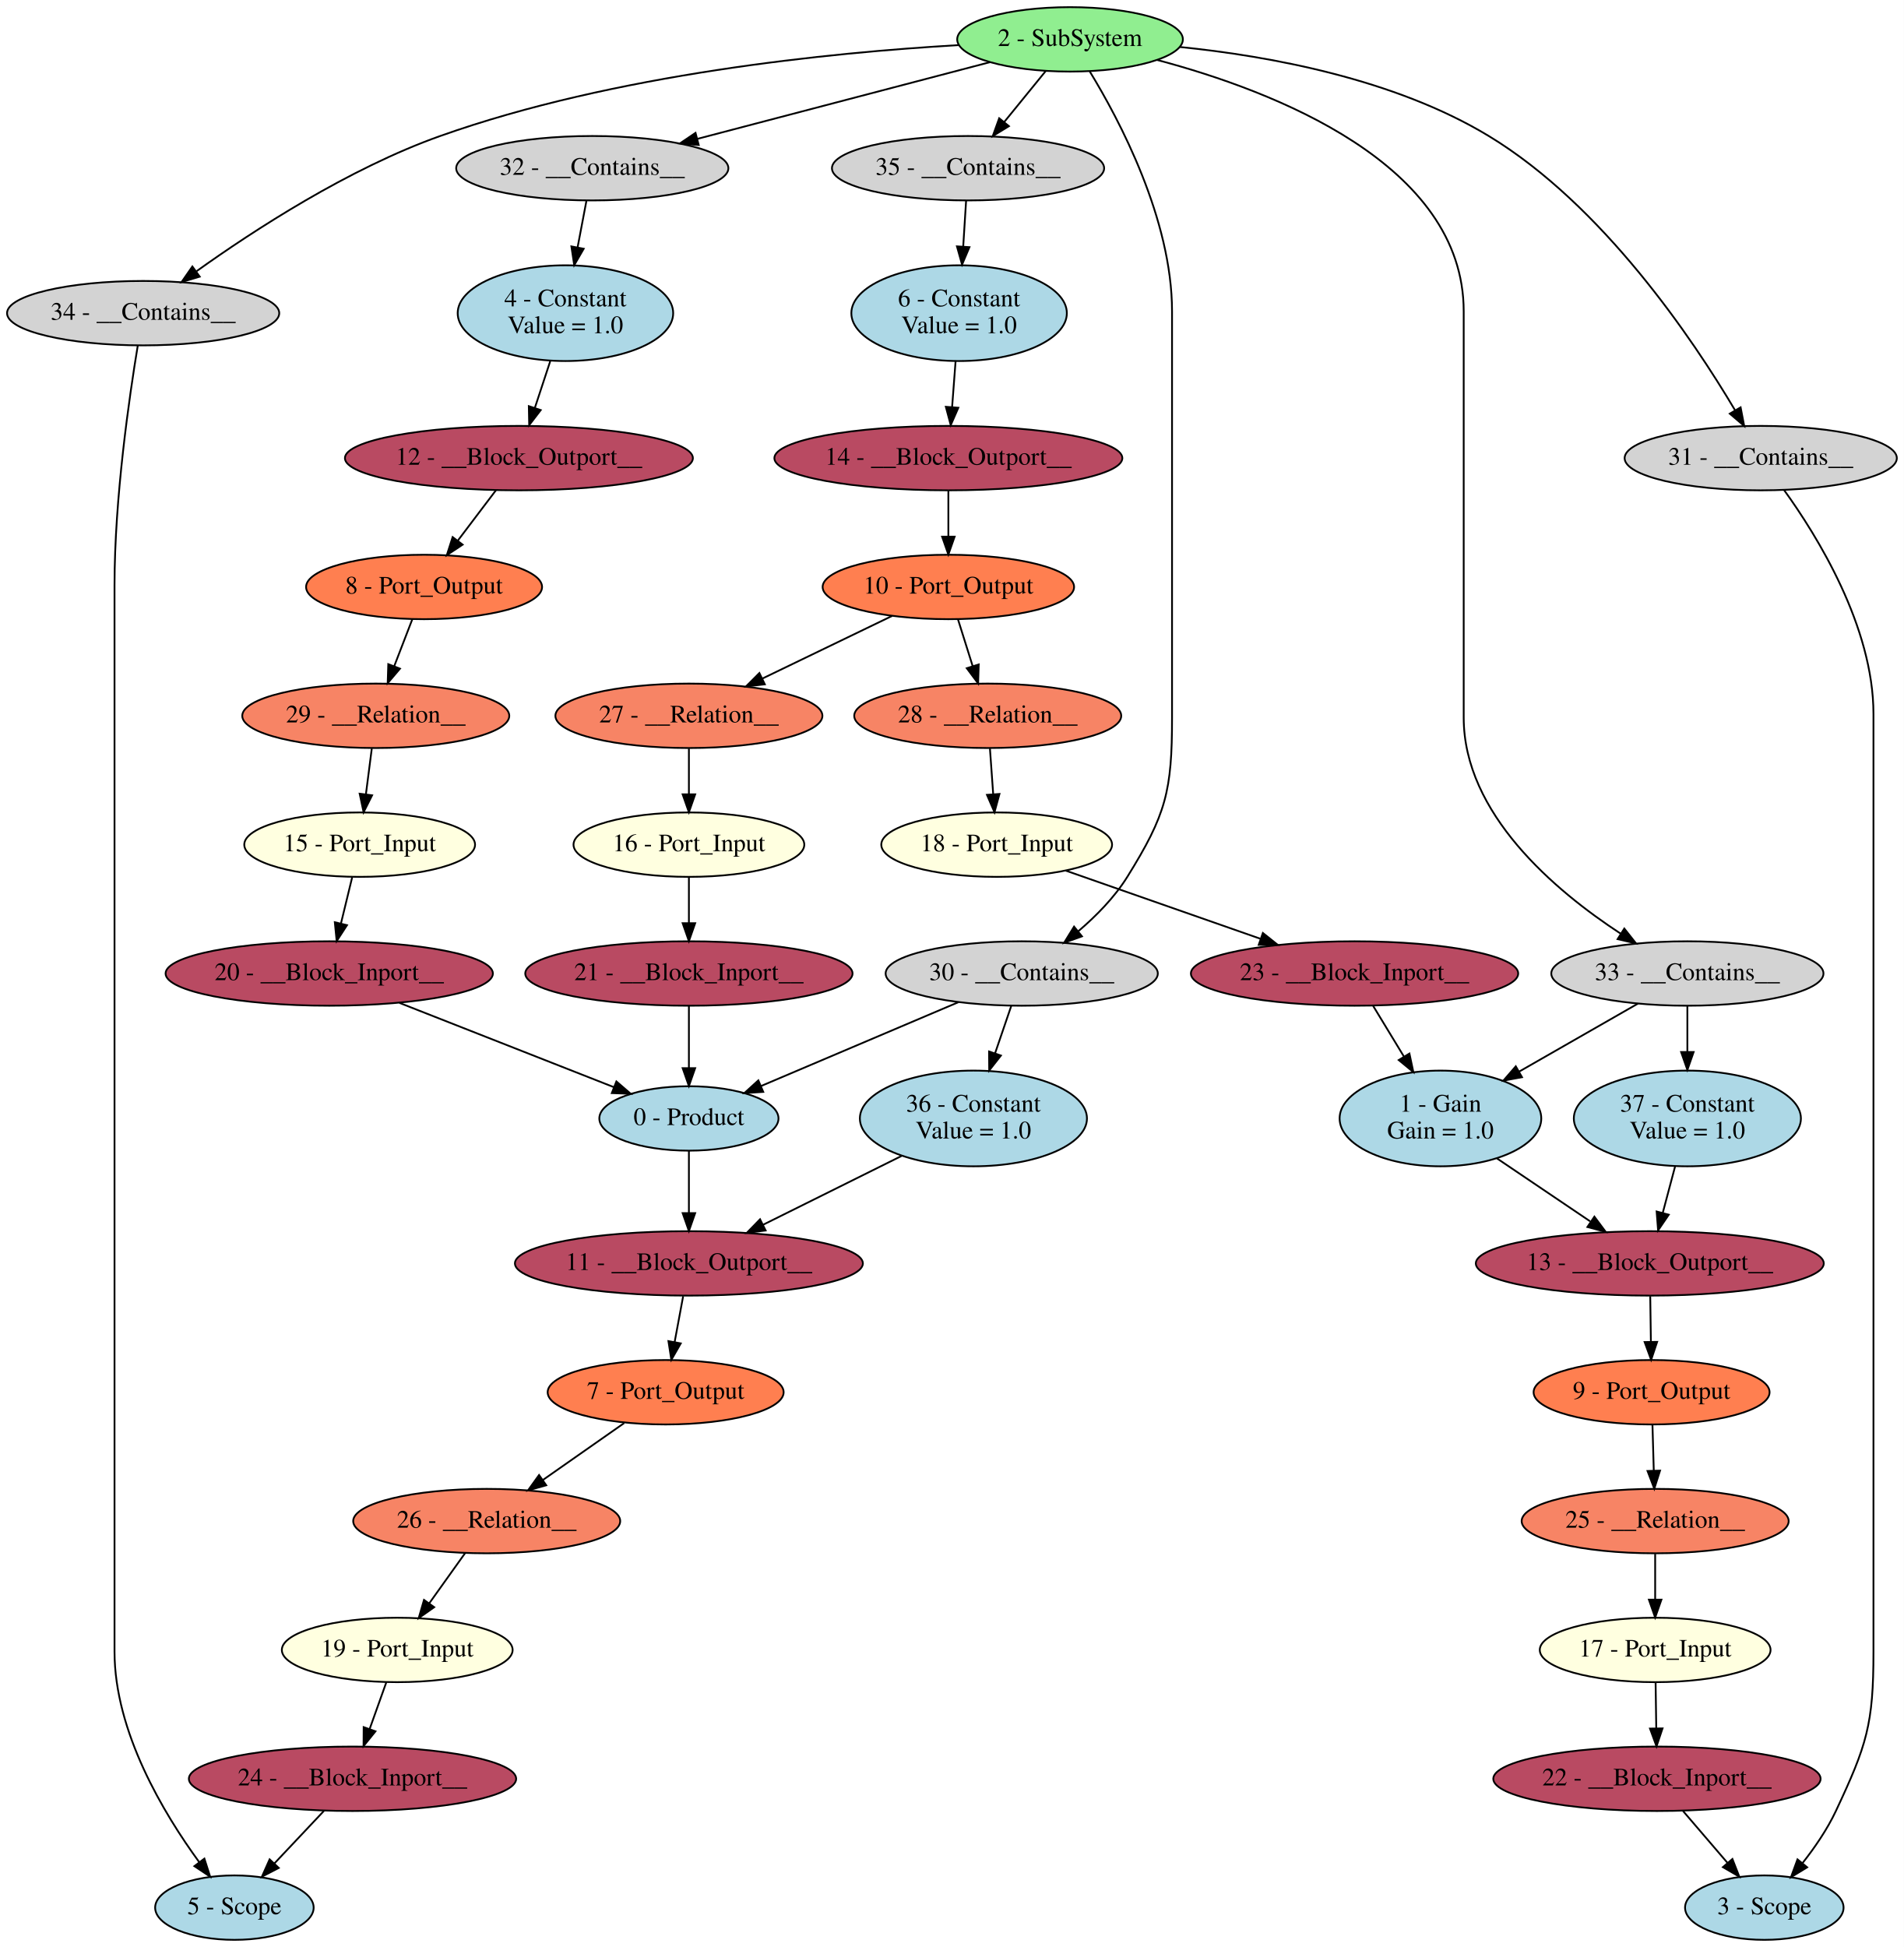
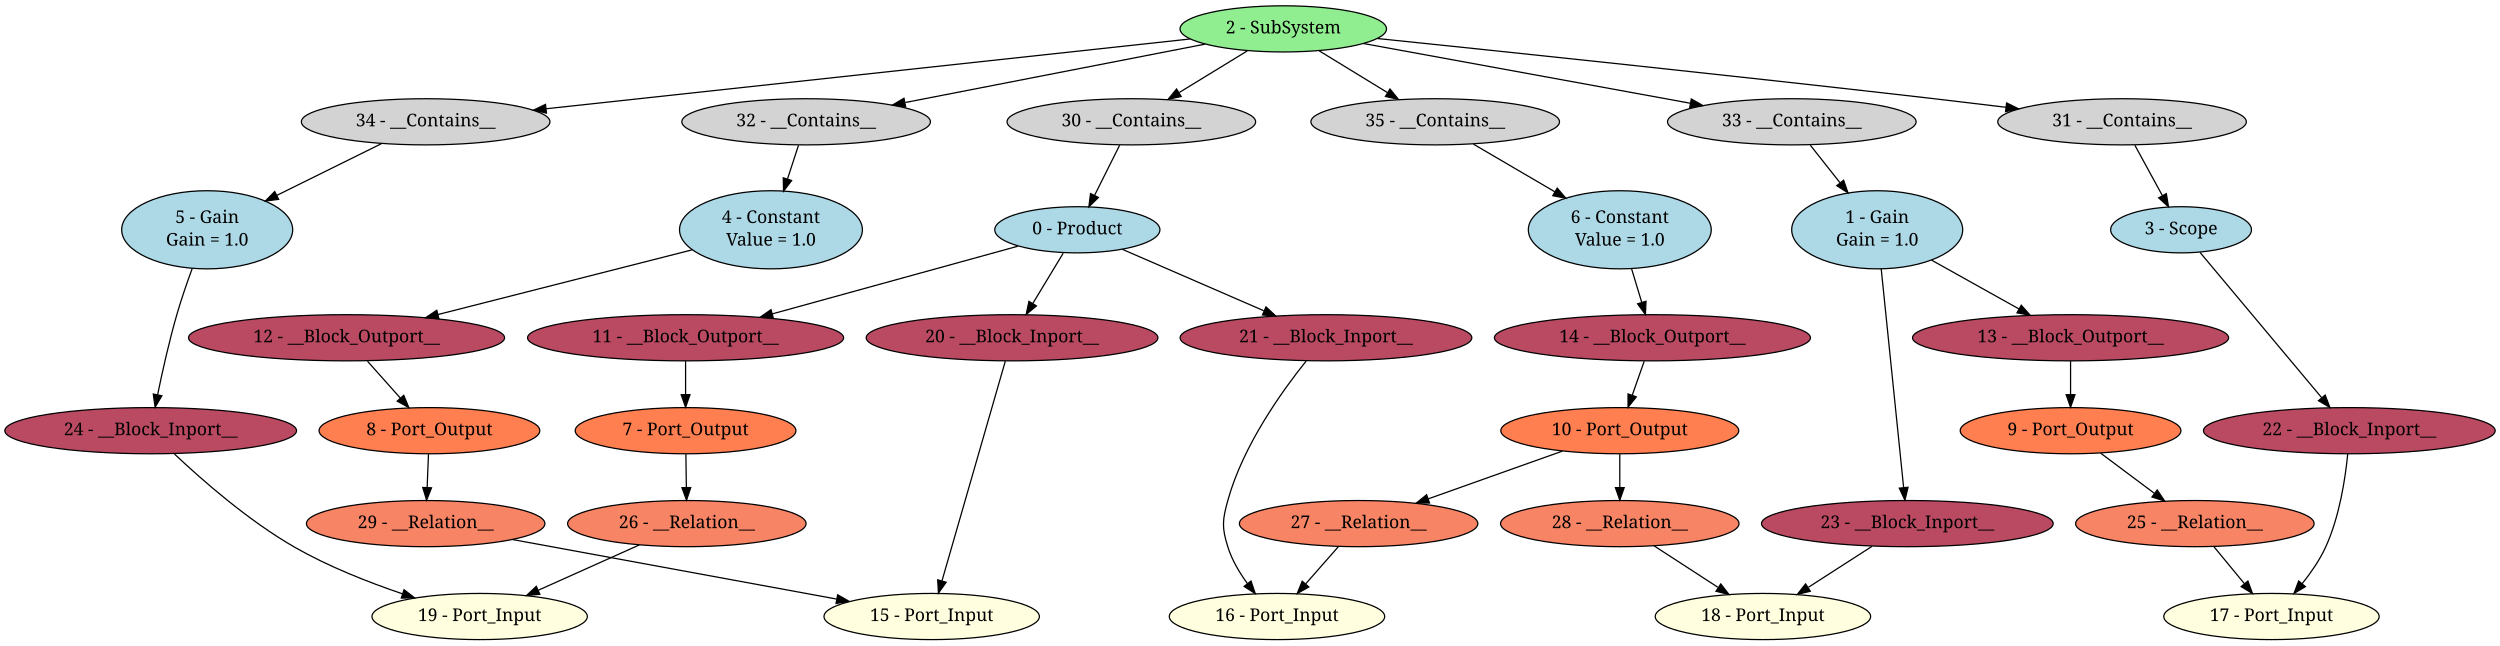
- <svg xmlns="http://www.w3.org/2000/svg" width="1064pt" height="1088pt" viewBox="0.00 0.00 1064.00 1088.00">
-   <g id="graph0" class="graph" transform="scale(1 1) rotate(0) translate(4 1084)">
-     <polygon fill="white" stroke="none" points="-4,4 -4,-1084 1060,-1084 1060,4 -4,4" />
+ <svg xmlns="http://www.w3.org/2000/svg" width="1991pt" height="514pt" viewBox="0.00 0.00 1991.00 514.00">
+   <g id="graph1" class="graph" transform="scale(1 1) rotate(0) translate(4 510)">
+     <polygon fill="white" stroke="white" points="-4,5 -4,-510 1988,-510 1988,5 -4,5" />
    <g id="node1" class="node">
-       <ellipse fill="lightblue" stroke="black" cx="381" cy="-459" rx="50.068" ry="18" />
-       <text text-anchor="middle" x="381" y="-455.3" font-family="Times,serif" font-size="14.00">0 - Product</text>
+       <ellipse fill="lightblue" stroke="black" cx="854" cy="-327" rx="65.761" ry="18.385" />
+       <text text-anchor="middle" x="854" y="-323.4" font-family="Times Roman,serif" font-size="14.00">0 - Product</text>
    </g>
    <g id="node12" class="node">
-       <ellipse fill="#b94a62" stroke="black" cx="381" cy="-378" rx="97.237" ry="18" />
-       <text text-anchor="middle" x="381" y="-374.3" font-family="Times,serif" font-size="14.00">11 - __Block_Outport__</text>
-     </g>
-     <g id="edge1" class="edge">
-       <path fill="none" stroke="black" d="M381,-440.858C381,-430.713 381,-417.634 381,-406.117" />
-       <polygon fill="black" stroke="black" points="384.5,-406.108 381,-396.108 377.5,-406.108 384.5,-406.108" />
+       <ellipse fill="#b94a62" stroke="black" cx="542" cy="-241" rx="125.865" ry="18.385" />
+       <text text-anchor="middle" x="542" y="-237.4" font-family="Times Roman,serif" font-size="14.00">11 - __Block_Outport__</text>
+     </g>
+     <g id="edge2" class="edge">
+       <path fill="none" stroke="black" d="M806.614,-313.938C754.536,-299.584 670.399,-276.392 611,-260.019" />
+       <polygon fill="black" stroke="black" points="611.891,-256.634 601.32,-257.351 610.03,-263.383 611.891,-256.634" />
+     </g>
+     <g id="node21" class="node">
+       <ellipse fill="#b94a62" stroke="black" cx="802" cy="-241" rx="116.172" ry="18.385" />
+       <text text-anchor="middle" x="802" y="-237.4" font-family="Times Roman,serif" font-size="14.00">20 - __Block_Inport__</text>
+     </g>
+     <g id="edge50" class="edge">
+       <path fill="none" stroke="black" d="M842.717,-308.339C835.63,-296.619 826.368,-281.301 818.469,-268.237" />
+       <polygon fill="black" stroke="black" points="821.431,-266.371 813.261,-259.624 815.44,-269.993 821.431,-266.371" />
+     </g>
+     <g id="node22" class="node">
+       <ellipse fill="#b94a62" stroke="black" cx="1052" cy="-241" rx="116.172" ry="18.385" />
+       <text text-anchor="middle" x="1052" y="-237.4" font-family="Times Roman,serif" font-size="14.00">21 - __Block_Inport__</text>
+     </g>
+     <g id="edge52" class="edge">
+       <path fill="none" stroke="black" d="M889.856,-311.426C921.332,-297.755 967.424,-277.735 1002.43,-262.531" />
+       <polygon fill="black" stroke="black" points="1004.21,-265.575 1011.98,-258.38 1001.42,-259.154 1004.21,-265.575" />
    </g>
    <g id="node2" class="node">
-       <ellipse fill="lightblue" stroke="black" cx="801" cy="-459" rx="56.353" ry="26.741" />
-       <text text-anchor="middle" x="801" y="-462.8" font-family="Times,serif" font-size="14.00">1 - Gain</text>
-       <text text-anchor="middle" x="801" y="-447.8" font-family="Times,serif" font-size="14.00"> Gain = 1.0</text>
+       <ellipse fill="lightblue" stroke="black" cx="1491" cy="-327" rx="68.089" ry="31.113" />
+       <text text-anchor="middle" x="1491" y="-332.4" font-family="Times Roman,serif" font-size="14.00">1 - Gain</text>
+       <text text-anchor="middle" x="1491" y="-314.4" font-family="Times Roman,serif" font-size="14.00"> Gain = 1.0</text>
    </g>
    <g id="node14" class="node">
-       <ellipse fill="#b94a62" stroke="black" cx="918" cy="-378" rx="97.237" ry="18" />
-       <text text-anchor="middle" x="918" y="-374.3" font-family="Times,serif" font-size="14.00">13 - __Block_Outport__</text>
-     </g>
-     <g id="edge2" class="edge">
-       <path fill="none" stroke="black" d="M832.662,-436.621C848.765,-425.749 868.331,-412.537 884.664,-401.509" />
-       <polygon fill="black" stroke="black" points="887.034,-404.132 893.363,-395.635 883.116,-398.331 887.034,-404.132" />
+       <ellipse fill="#b94a62" stroke="black" cx="1645" cy="-241" rx="125.865" ry="18.385" />
+       <text text-anchor="middle" x="1645" y="-237.4" font-family="Times Roman,serif" font-size="14.00">13 - __Block_Outport__</text>
+     </g>
+     <g id="edge4" class="edge">
+       <path fill="none" stroke="black" d="M1534.31,-302.815C1556.1,-290.644 1582.39,-275.966 1603.87,-263.968" />
+       <polygon fill="black" stroke="black" points="1605.73,-266.937 1612.76,-259.006 1602.32,-260.825 1605.73,-266.937" />
+     </g>
+     <g id="node24" class="node">
+       <ellipse fill="#b94a62" stroke="black" cx="1515" cy="-93" rx="116.172" ry="18.385" />
+       <text text-anchor="middle" x="1515" y="-89.4" font-family="Times Roman,serif" font-size="14.00">23 - __Block_Inport__</text>
+     </g>
+     <g id="edge56" class="edge">
+       <path fill="none" stroke="black" d="M1494.19,-295.927C1498.86,-250.331 1507.52,-165.931 1512.05,-121.717" />
+       <polygon fill="black" stroke="black" points="1515.55,-121.949 1513.09,-111.644 1508.59,-121.234 1515.55,-121.949" />
    </g>
    <g id="node3" class="node">
-       <ellipse fill="lightgreen" stroke="black" cx="594" cy="-1062" rx="63.067" ry="18" />
-       <text text-anchor="middle" x="594" y="-1058.3" font-family="Times,serif" font-size="14.00">2 - SubSystem</text>
+       <ellipse fill="lightgreen" stroke="black" cx="1018" cy="-487" rx="82.23" ry="18.385" />
+       <text text-anchor="middle" x="1018" y="-483.4" font-family="Times Roman,serif" font-size="14.00">2 - SubSystem</text>
    </g>
    <g id="node31" class="node">
-       <ellipse fill="lightgray" stroke="black" cx="567" cy="-540" rx="76.065" ry="18" />
-       <text text-anchor="middle" x="567" y="-536.3" font-family="Times,serif" font-size="14.00">30 - __Contains__</text>
+       <ellipse fill="lightgray" stroke="black" cx="897" cy="-413" rx="98.995" ry="18.385" />
+       <text text-anchor="middle" x="897" y="-409.4" font-family="Times Roman,serif" font-size="14.00">30 - __Contains__</text>
+     </g>
+     <g id="edge16" class="edge">
+       <path fill="none" stroke="black" d="M989.325,-469.463C973.137,-459.563 952.701,-447.065 935.173,-436.346" />
+       <polygon fill="black" stroke="black" points="936.667,-433.157 926.31,-430.925 933.015,-439.128 936.667,-433.157" />
+     </g>
+     <g id="node32" class="node">
+       <ellipse fill="lightgray" stroke="black" cx="1686" cy="-413" rx="98.995" ry="18.385" />
+       <text text-anchor="middle" x="1686" y="-409.4" font-family="Times Roman,serif" font-size="14.00">31 - __Contains__</text>
+     </g>
+     <g id="edge14" class="edge">
+       <path fill="none" stroke="black" d="M1092.8,-479.339C1192.73,-469.024 1375.27,-449.892 1531,-432 1551.25,-429.673 1572.98,-427.074 1593.57,-424.563" />
+       <polygon fill="black" stroke="black" points="1594.07,-428.028 1603.58,-423.339 1593.22,-421.079 1594.07,-428.028" />
+     </g>
+     <g id="node33" class="node">
+       <ellipse fill="lightgray" stroke="black" cx="638" cy="-413" rx="98.995" ry="18.385" />
+       <text text-anchor="middle" x="638" y="-409.4" font-family="Times Roman,serif" font-size="14.00">32 - __Contains__</text>
+     </g>
+     <g id="edge12" class="edge">
+       <path fill="none" stroke="black" d="M955.676,-474.863C890.453,-462.162 787.87,-442.185 717.007,-428.386" />
+       <polygon fill="black" stroke="black" points="717.275,-424.872 706.79,-426.396 715.937,-431.743 717.275,-424.872" />
+     </g>
+     <g id="node34" class="node">
+       <ellipse fill="lightgray" stroke="black" cx="1423" cy="-413" rx="98.995" ry="18.385" />
+       <text text-anchor="middle" x="1423" y="-409.4" font-family="Times Roman,serif" font-size="14.00">33 - __Contains__</text>
+     </g>
+     <g id="edge10" class="edge">
+       <path fill="none" stroke="black" d="M1081.73,-475.356C1152.08,-462.502 1265.49,-441.78 1342.07,-427.787" />
+       <polygon fill="black" stroke="black" points="1342.95,-431.185 1352.16,-425.944 1341.69,-424.299 1342.95,-431.185" />
+     </g>
+     <g id="node35" class="node">
+       <ellipse fill="lightgray" stroke="black" cx="335" cy="-413" rx="98.995" ry="18.385" />
+       <text text-anchor="middle" x="335" y="-409.4" font-family="Times Roman,serif" font-size="14.00">34 - __Contains__</text>
    </g>
    <g id="edge8" class="edge">
-       <path fill="none" stroke="black" d="M604.99,-1044.12C621.554,-1017.01 651,-961.558 651,-910 651,-910 651,-910 651,-683 651,-641.914 647.698,-628.89 626,-594 618.885,-582.56 608.59,-572.122 598.586,-563.592" />
-       <polygon fill="black" stroke="black" points="600.659,-560.767 590.69,-557.178 596.245,-566.2 600.659,-560.767" />
-     </g>
-     <g id="node32" class="node">
-       <ellipse fill="lightgray" stroke="black" cx="980" cy="-828" rx="76.065" ry="18" />
-       <text text-anchor="middle" x="980" y="-824.3" font-family="Times,serif" font-size="14.00">31 - __Contains__</text>
-     </g>
-     <g id="edge7" class="edge">
-       <path fill="none" stroke="black" d="M655.398,-1057.74C705.068,-1052.71 775.187,-1040 828,-1008 891.914,-969.273 942.23,-894.232 965.652,-854.736" />
-       <polygon fill="black" stroke="black" points="968.755,-856.363 970.76,-845.959 962.705,-852.842 968.755,-856.363" />
-     </g>
-     <g id="node33" class="node">
-       <ellipse fill="lightgray" stroke="black" cx="327" cy="-990" rx="76.065" ry="18" />
-       <text text-anchor="middle" x="327" y="-986.3" font-family="Times,serif" font-size="14.00">32 - __Contains__</text>
+       <path fill="none" stroke="black" d="M943.933,-478.975C819.529,-465.497 568.742,-438.325 430.998,-423.401" />
+       <polygon fill="black" stroke="black" points="431.192,-419.902 420.873,-422.304 430.438,-426.861 431.192,-419.902" />
+     </g>
+     <g id="node36" class="node">
+       <ellipse fill="lightgray" stroke="black" cx="1139" cy="-413" rx="98.995" ry="18.385" />
+       <text text-anchor="middle" x="1139" y="-409.4" font-family="Times Roman,serif" font-size="14.00">35 - __Contains__</text>
    </g>
    <g id="edge6" class="edge">
-       <path fill="none" stroke="black" d="M549.31,-1049.28C504.45,-1037.52 435.105,-1019.34 385.802,-1006.42" />
-       <polygon fill="black" stroke="black" points="386.473,-1002.97 375.912,-1003.82 384.698,-1009.75 386.473,-1002.97" />
-     </g>
-     <g id="node34" class="node">
-       <ellipse fill="lightgray" stroke="black" cx="939" cy="-540" rx="76.065" ry="18" />
-       <text text-anchor="middle" x="939" y="-536.3" font-family="Times,serif" font-size="14.00">33 - __Contains__</text>
-     </g>
-     <g id="edge5" class="edge">
-       <path fill="none" stroke="black" d="M642.825,-1050.45C707.639,-1033.25 814,-992.459 814,-910 814,-910 814,-910 814,-683 814,-629.333 864.926,-586.324 901.767,-562.232" />
-       <polygon fill="black" stroke="black" points="903.752,-565.117 910.322,-556.806 900.003,-559.206 903.752,-565.117" />
-     </g>
-     <g id="node35" class="node">
-       <ellipse fill="lightgray" stroke="black" cx="76" cy="-909" rx="76.065" ry="18" />
-       <text text-anchor="middle" x="76" y="-905.3" font-family="Times,serif" font-size="14.00">34 - __Contains__</text>
-     </g>
-     <g id="edge4" class="edge">
-       <path fill="none" stroke="black" d="M531.854,-1058.8C460.134,-1054.65 339.542,-1042.65 242,-1008 190.835,-989.822 137.847,-955.322 105.898,-932.49" />
-       <polygon fill="black" stroke="black" points="107.616,-929.413 97.464,-926.383 103.511,-935.083 107.616,-929.413" />
-     </g>
-     <g id="node36" class="node">
-       <ellipse fill="lightgray" stroke="black" cx="537" cy="-990" rx="76.065" ry="18" />
-       <text text-anchor="middle" x="537" y="-986.3" font-family="Times,serif" font-size="14.00">35 - __Contains__</text>
-     </g>
-     <g id="edge3" class="edge">
-       <path fill="none" stroke="black" d="M580.492,-1044.41C573.566,-1035.91 564.989,-1025.37 557.287,-1015.91" />
-       <polygon fill="black" stroke="black" points="559.836,-1013.5 550.807,-1007.96 554.407,-1017.92 559.836,-1013.5" />
+       <path fill="none" stroke="black" d="M1046.68,-469.463C1062.86,-459.563 1083.3,-447.065 1100.83,-436.346" />
+       <polygon fill="black" stroke="black" points="1102.98,-439.128 1109.69,-430.925 1099.33,-433.157 1102.98,-439.128" />
    </g>
    <g id="node4" class="node">
-       <ellipse fill="lightblue" stroke="black" cx="982" cy="-18" rx="44.295" ry="18" />
-       <text text-anchor="middle" x="982" y="-14.3" font-family="Times,serif" font-size="14.00">3 - Scope</text>
+       <ellipse fill="lightblue" stroke="black" cx="1733" cy="-327" rx="56.068" ry="18.385" />
+       <text text-anchor="middle" x="1733" y="-323.4" font-family="Times Roman,serif" font-size="14.00">3 - Scope</text>
+     </g>
+     <g id="node23" class="node">
+       <ellipse fill="#b94a62" stroke="black" cx="1867" cy="-167" rx="116.172" ry="18.385" />
+       <text text-anchor="middle" x="1867" y="-163.4" font-family="Times Roman,serif" font-size="14.00">22 - __Block_Inport__</text>
+     </g>
+     <g id="edge54" class="edge">
+       <path fill="none" stroke="black" d="M1748.11,-308.957C1771.77,-280.704 1817.68,-225.886 1845.01,-193.257" />
+       <polygon fill="black" stroke="black" points="1847.79,-195.383 1851.53,-185.469 1842.43,-190.889 1847.79,-195.383" />
    </g>
    <g id="node5" class="node">
-       <ellipse fill="lightblue" stroke="black" cx="312" cy="-909" rx="60.219" ry="26.741" />
-       <text text-anchor="middle" x="312" y="-912.8" font-family="Times,serif" font-size="14.00">4 - Constant</text>
-       <text text-anchor="middle" x="312" y="-897.8" font-family="Times,serif" font-size="14.00"> Value = 1.0</text>
+       <ellipse fill="lightblue" stroke="black" cx="610" cy="-327" rx="72.832" ry="31.113" />
+       <text text-anchor="middle" x="610" y="-332.4" font-family="Times Roman,serif" font-size="14.00">4 - Constant</text>
+       <text text-anchor="middle" x="610" y="-314.4" font-family="Times Roman,serif" font-size="14.00"> Value = 1.0</text>
    </g>
    <g id="node13" class="node">
-       <ellipse fill="#b94a62" stroke="black" cx="286" cy="-828" rx="97.237" ry="18" />
-       <text text-anchor="middle" x="286" y="-824.3" font-family="Times,serif" font-size="14.00">12 - __Block_Outport__</text>
-     </g>
-     <g id="edge9" class="edge">
-       <path fill="none" stroke="black" d="M303.487,-882.132C300.749,-873.815 297.709,-864.577 294.942,-856.169" />
-       <polygon fill="black" stroke="black" points="298.191,-854.845 291.74,-846.441 291.542,-857.034 298.191,-854.845" />
+       <ellipse fill="#b94a62" stroke="black" cx="272" cy="-241" rx="125.865" ry="18.385" />
+       <text text-anchor="middle" x="272" y="-237.4" font-family="Times Roman,serif" font-size="14.00">12 - __Block_Outport__</text>
+     </g>
+     <g id="edge18" class="edge">
+       <path fill="none" stroke="black" d="M547.217,-311.026C489.889,-296.439 405.139,-274.876 344.852,-259.536" />
+       <polygon fill="black" stroke="black" points="345.574,-256.108 335.019,-257.035 343.848,-262.892 345.574,-256.108" />
    </g>
    <g id="node6" class="node">
-       <ellipse fill="lightblue" stroke="black" cx="127" cy="-18" rx="44.295" ry="18" />
-       <text text-anchor="middle" x="127" y="-14.3" font-family="Times,serif" font-size="14.00">5 - Scope</text>
+       <ellipse fill="lightblue" stroke="black" cx="161" cy="-327" rx="68.089" ry="31.113" />
+       <text text-anchor="middle" x="161" y="-332.4" font-family="Times Roman,serif" font-size="14.00">5 - Gain</text>
+       <text text-anchor="middle" x="161" y="-314.4" font-family="Times Roman,serif" font-size="14.00"> Gain = 1.0</text>
+     </g>
+     <g id="node25" class="node">
+       <ellipse fill="#b94a62" stroke="black" cx="116" cy="-167" rx="116.172" ry="18.385" />
+       <text text-anchor="middle" x="116" y="-163.4" font-family="Times Roman,serif" font-size="14.00">24 - __Block_Inport__</text>
+     </g>
+     <g id="edge58" class="edge">
+       <path fill="none" stroke="black" d="M149.092,-296.236C144.956,-284.939 140.485,-271.983 137,-260 130.789,-238.643 125.312,-214.083 121.51,-195.567" />
+       <polygon fill="black" stroke="black" points="124.928,-194.811 119.524,-185.697 118.066,-196.191 124.928,-194.811" />
    </g>
    <g id="node7" class="node">
-       <ellipse fill="lightblue" stroke="black" cx="532" cy="-909" rx="60.219" ry="26.741" />
-       <text text-anchor="middle" x="532" y="-912.8" font-family="Times,serif" font-size="14.00">6 - Constant</text>
-       <text text-anchor="middle" x="532" y="-897.8" font-family="Times,serif" font-size="14.00"> Value = 1.0</text>
+       <ellipse fill="lightblue" stroke="black" cx="1286" cy="-327" rx="72.832" ry="31.113" />
+       <text text-anchor="middle" x="1286" y="-332.4" font-family="Times Roman,serif" font-size="14.00">6 - Constant</text>
+       <text text-anchor="middle" x="1286" y="-314.4" font-family="Times Roman,serif" font-size="14.00"> Value = 1.0</text>
    </g>
    <g id="node15" class="node">
-       <ellipse fill="#b94a62" stroke="black" cx="526" cy="-828" rx="97.237" ry="18" />
-       <text text-anchor="middle" x="526" y="-824.3" font-family="Times,serif" font-size="14.00">14 - __Block_Outport__</text>
-     </g>
-     <g id="edge10" class="edge">
-       <path fill="none" stroke="black" d="M530.035,-882.132C529.411,-873.906 528.717,-864.78 528.085,-856.446" />
-       <polygon fill="black" stroke="black" points="531.572,-856.147 527.325,-846.441 524.592,-856.677 531.572,-856.147" />
+       <ellipse fill="#b94a62" stroke="black" cx="1312" cy="-241" rx="125.865" ry="18.385" />
+       <text text-anchor="middle" x="1312" y="-237.4" font-family="Times Roman,serif" font-size="14.00">14 - __Block_Outport__</text>
+     </g>
+     <g id="edge20" class="edge">
+       <path fill="none" stroke="black" d="M1295.39,-295.952C1298.04,-287.168 1300.92,-277.662 1303.52,-269.065" />
+       <polygon fill="black" stroke="black" points="1306.87,-270.074 1306.41,-259.489 1300.17,-268.048 1306.87,-270.074" />
    </g>
    <g id="node8" class="node">
-       <ellipse fill="coral" stroke="black" cx="368" cy="-306" rx="65.942" ry="18" />
-       <text text-anchor="middle" x="368" y="-302.3" font-family="Times,serif" font-size="14.00">7 - Port_Output</text>
+       <ellipse fill="coral" stroke="black" cx="542" cy="-167" rx="87.889" ry="18.385" />
+       <text text-anchor="middle" x="542" y="-163.4" font-family="Times Roman,serif" font-size="14.00">7 - Port_Output</text>
    </g>
    <g id="node27" class="node">
-       <ellipse fill="#f78465" stroke="black" cx="268" cy="-234" rx="74.615" ry="18" />
-       <text text-anchor="middle" x="268" y="-230.3" font-family="Times,serif" font-size="14.00">26 - __Relation__</text>
-     </g>
-     <g id="edge11" class="edge">
-       <path fill="none" stroke="black" d="M344.807,-288.765C331.302,-279.311 314.093,-267.265 299.389,-256.972" />
-       <polygon fill="black" stroke="black" points="301.267,-254.015 291.068,-251.147 297.253,-259.749 301.267,-254.015" />
+       <ellipse fill="#f78465" stroke="black" cx="543" cy="-93" rx="94.96" ry="18.385" />
+       <text text-anchor="middle" x="543" y="-89.4" font-family="Times Roman,serif" font-size="14.00">26 - __Relation__</text>
+     </g>
+     <g id="edge22" class="edge">
+       <path fill="none" stroke="black" d="M542.252,-148.327C542.361,-140.264 542.491,-130.648 542.612,-121.711" />
+       <polygon fill="black" stroke="black" points="546.112,-121.714 542.748,-111.667 539.113,-121.619 546.112,-121.714" />
    </g>
    <g id="node9" class="node">
-       <ellipse fill="coral" stroke="black" cx="233" cy="-756" rx="65.942" ry="18" />
-       <text text-anchor="middle" x="233" y="-752.3" font-family="Times,serif" font-size="14.00">8 - Port_Output</text>
+       <ellipse fill="coral" stroke="black" cx="338" cy="-167" rx="87.889" ry="18.385" />
+       <text text-anchor="middle" x="338" y="-163.4" font-family="Times Roman,serif" font-size="14.00">8 - Port_Output</text>
    </g>
    <g id="node30" class="node">
-       <ellipse fill="#f78465" stroke="black" cx="206" cy="-684" rx="74.615" ry="18" />
-       <text text-anchor="middle" x="206" y="-680.3" font-family="Times,serif" font-size="14.00">29 - __Relation__</text>
-     </g>
-     <g id="edge12" class="edge">
-       <path fill="none" stroke="black" d="M226.464,-738.055C223.425,-730.176 219.738,-720.617 216.335,-711.794" />
-       <polygon fill="black" stroke="black" points="219.528,-710.346 212.663,-702.275 212.997,-712.865 219.528,-710.346" />
+       <ellipse fill="#f78465" stroke="black" cx="335" cy="-93" rx="94.96" ry="18.385" />
+       <text text-anchor="middle" x="335" y="-89.4" font-family="Times Roman,serif" font-size="14.00">29 - __Relation__</text>
+     </g>
+     <g id="edge24" class="edge">
+       <path fill="none" stroke="black" d="M337.243,-148.327C336.916,-140.264 336.526,-130.648 336.164,-121.711" />
+       <polygon fill="black" stroke="black" points="339.659,-121.517 335.757,-111.667 332.665,-121.801 339.659,-121.517" />
    </g>
    <g id="node10" class="node">
-       <ellipse fill="coral" stroke="black" cx="919" cy="-306" rx="65.942" ry="18" />
-       <text text-anchor="middle" x="919" y="-302.3" font-family="Times,serif" font-size="14.00">9 - Port_Output</text>
+       <ellipse fill="coral" stroke="black" cx="1645" cy="-167" rx="87.889" ry="18.385" />
+       <text text-anchor="middle" x="1645" y="-163.4" font-family="Times Roman,serif" font-size="14.00">9 - Port_Output</text>
    </g>
    <g id="node26" class="node">
-       <ellipse fill="#f78465" stroke="black" cx="921" cy="-234" rx="74.615" ry="18" />
-       <text text-anchor="middle" x="921" y="-230.3" font-family="Times,serif" font-size="14.00">25 - __Relation__</text>
-     </g>
-     <g id="edge13" class="edge">
-       <path fill="none" stroke="black" d="M919.494,-287.697C919.715,-279.983 919.98,-270.712 920.225,-262.112" />
-       <polygon fill="black" stroke="black" points="923.724,-262.2 920.511,-252.104 916.727,-262 923.724,-262.2" />
+       <ellipse fill="#f78465" stroke="black" cx="1744" cy="-93" rx="94.96" ry="18.385" />
+       <text text-anchor="middle" x="1744" y="-89.4" font-family="Times Roman,serif" font-size="14.00">25 - __Relation__</text>
+     </g>
+     <g id="edge26" class="edge">
+       <path fill="none" stroke="black" d="M1668.97,-149.087C1681.76,-139.523 1697.69,-127.615 1711.58,-117.236" />
+       <polygon fill="black" stroke="black" points="1714,-119.795 1719.91,-111.005 1709.81,-114.189 1714,-119.795" />
    </g>
    <g id="node11" class="node">
-       <ellipse fill="coral" stroke="black" cx="526" cy="-756" rx="70.267" ry="18" />
-       <text text-anchor="middle" x="526" y="-752.3" font-family="Times,serif" font-size="14.00">10 - Port_Output</text>
+       <ellipse fill="coral" stroke="black" cx="1286" cy="-167" rx="94.752" ry="18.385" />
+       <text text-anchor="middle" x="1286" y="-163.4" font-family="Times Roman,serif" font-size="14.00">10 - Port_Output</text>
    </g>
    <g id="node28" class="node">
-       <ellipse fill="#f78465" stroke="black" cx="381" cy="-684" rx="74.615" ry="18" />
-       <text text-anchor="middle" x="381" y="-680.3" font-family="Times,serif" font-size="14.00">27 - __Relation__</text>
-     </g>
-     <g id="edge15" class="edge">
-       <path fill="none" stroke="black" d="M494.537,-739.811C473.307,-729.562 445.078,-715.934 422.079,-704.831" />
-       <polygon fill="black" stroke="black" points="423.429,-701.597 412.902,-700.401 420.386,-707.901 423.429,-701.597" />
+       <ellipse fill="#f78465" stroke="black" cx="1078" cy="-93" rx="94.96" ry="18.385" />
+       <text text-anchor="middle" x="1078" y="-89.4" font-family="Times Roman,serif" font-size="14.00">27 - __Relation__</text>
+     </g>
+     <g id="edge30" class="edge">
+       <path fill="none" stroke="black" d="M1240.35,-150.76C1208.9,-139.57 1166.91,-124.632 1133.52,-112.752" />
+       <polygon fill="black" stroke="black" points="1134.49,-109.384 1123.9,-109.329 1132.15,-115.979 1134.49,-109.384" />
    </g>
    <g id="node29" class="node">
-       <ellipse fill="#f78465" stroke="black" cx="548" cy="-684" rx="74.615" ry="18" />
-       <text text-anchor="middle" x="548" y="-680.3" font-family="Times,serif" font-size="14.00">28 - __Relation__</text>
-     </g>
-     <g id="edge14" class="edge">
-       <path fill="none" stroke="black" d="M531.438,-737.697C533.889,-729.898 536.84,-720.509 539.568,-711.829" />
-       <polygon fill="black" stroke="black" points="542.965,-712.694 542.624,-702.104 536.287,-710.595 542.965,-712.694" />
-     </g>
-     <g id="edge16" class="edge">
-       <path fill="none" stroke="black" d="M377.787,-359.697C376.354,-351.983 374.632,-342.712 373.035,-334.112" />
-       <polygon fill="black" stroke="black" points="376.444,-333.297 371.177,-324.104 369.561,-334.575 376.444,-333.297" />
-     </g>
-     <g id="edge17" class="edge">
-       <path fill="none" stroke="black" d="M273.17,-810.055C266.79,-801.629 258.955,-791.28 251.903,-781.966" />
-       <polygon fill="black" stroke="black" points="254.539,-779.649 245.712,-773.789 248.958,-783.874 254.539,-779.649" />
-     </g>
-     <g id="edge18" class="edge">
-       <path fill="none" stroke="black" d="M918.247,-359.697C918.357,-351.983 918.49,-342.712 918.613,-334.112" />
-       <polygon fill="black" stroke="black" points="922.112,-334.153 918.756,-324.104 915.113,-334.053 922.112,-334.153" />
-     </g>
-     <g id="edge19" class="edge">
-       <path fill="none" stroke="black" d="M526,-809.697C526,-801.983 526,-792.712 526,-784.112" />
-       <polygon fill="black" stroke="black" points="529.5,-784.104 526,-774.104 522.5,-784.104 529.5,-784.104" />
+       <ellipse fill="#f78465" stroke="black" cx="1286" cy="-93" rx="94.96" ry="18.385" />
+       <text text-anchor="middle" x="1286" y="-89.4" font-family="Times Roman,serif" font-size="14.00">28 - __Relation__</text>
+     </g>
+     <g id="edge28" class="edge">
+       <path fill="none" stroke="black" d="M1286,-148.327C1286,-140.264 1286,-130.648 1286,-121.711" />
+       <polygon fill="black" stroke="black" points="1289.5,-121.667 1286,-111.667 1282.5,-121.667 1289.5,-121.667" />
+     </g>
+     <g id="edge32" class="edge">
+       <path fill="none" stroke="black" d="M542,-222.327C542,-214.264 542,-204.648 542,-195.711" />
+       <polygon fill="black" stroke="black" points="545.5,-195.667 542,-185.667 538.5,-195.667 545.5,-195.667" />
+     </g>
+     <g id="edge34" class="edge">
+       <path fill="none" stroke="black" d="M288.655,-222.327C296.61,-213.408 306.26,-202.588 314.909,-192.89" />
+       <polygon fill="black" stroke="black" points="317.535,-195.204 321.579,-185.411 312.311,-190.544 317.535,-195.204" />
+     </g>
+     <g id="edge36" class="edge">
+       <path fill="none" stroke="black" d="M1645,-222.327C1645,-214.264 1645,-204.648 1645,-195.711" />
+       <polygon fill="black" stroke="black" points="1648.5,-195.667 1645,-185.667 1641.5,-195.667 1648.5,-195.667" />
+     </g>
+     <g id="edge38" class="edge">
+       <path fill="none" stroke="black" d="M1305.44,-222.327C1302.54,-214.089 1299.08,-204.229 1295.88,-195.13" />
+       <polygon fill="black" stroke="black" points="1299.18,-193.942 1292.56,-185.667 1292.57,-196.262 1299.18,-193.942" />
    </g>
    <g id="node16" class="node">
-       <ellipse fill="lightyellow" stroke="black" cx="197" cy="-612" rx="64.491" ry="18" />
-       <text text-anchor="middle" x="197" y="-608.3" font-family="Times,serif" font-size="14.00">15 - Port_Input</text>
-     </g>
-     <g id="node21" class="node">
-       <ellipse fill="#b94a62" stroke="black" cx="180" cy="-540" rx="91.463" ry="18" />
-       <text text-anchor="middle" x="180" y="-536.3" font-family="Times,serif" font-size="14.00">20 - __Block_Inport__</text>
-     </g>
-     <g id="edge20" class="edge">
-       <path fill="none" stroke="black" d="M192.798,-593.697C190.904,-585.898 188.623,-576.509 186.516,-567.829" />
-       <polygon fill="black" stroke="black" points="189.915,-566.996 184.154,-558.104 183.113,-568.648 189.915,-566.996" />
+       <ellipse fill="lightyellow" stroke="black" cx="738" cy="-19" rx="85.768" ry="18.385" />
+       <text text-anchor="middle" x="738" y="-15.4" font-family="Times Roman,serif" font-size="14.00">15 - Port_Input</text>
    </g>
    <g id="node17" class="node">
-       <ellipse fill="lightyellow" stroke="black" cx="381" cy="-612" rx="64.491" ry="18" />
-       <text text-anchor="middle" x="381" y="-608.3" font-family="Times,serif" font-size="14.00">16 - Port_Input</text>
-     </g>
-     <g id="node22" class="node">
-       <ellipse fill="#b94a62" stroke="black" cx="381" cy="-540" rx="91.463" ry="18" />
-       <text text-anchor="middle" x="381" y="-536.3" font-family="Times,serif" font-size="14.00">21 - __Block_Inport__</text>
-     </g>
-     <g id="edge21" class="edge">
-       <path fill="none" stroke="black" d="M381,-593.697C381,-585.983 381,-576.712 381,-568.112" />
-       <polygon fill="black" stroke="black" points="384.5,-568.104 381,-558.104 377.5,-568.104 384.5,-568.104" />
+       <ellipse fill="lightyellow" stroke="black" cx="1013" cy="-19" rx="85.768" ry="18.385" />
+       <text text-anchor="middle" x="1013" y="-15.4" font-family="Times Roman,serif" font-size="14.00">16 - Port_Input</text>
    </g>
    <g id="node18" class="node">
-       <ellipse fill="lightyellow" stroke="black" cx="921" cy="-162" rx="64.491" ry="18" />
-       <text text-anchor="middle" x="921" y="-158.3" font-family="Times,serif" font-size="14.00">17 - Port_Input</text>
-     </g>
-     <g id="node23" class="node">
-       <ellipse fill="#b94a62" stroke="black" cx="922" cy="-90" rx="91.463" ry="18" />
-       <text text-anchor="middle" x="922" y="-86.3" font-family="Times,serif" font-size="14.00">22 - __Block_Inport__</text>
-     </g>
-     <g id="edge22" class="edge">
-       <path fill="none" stroke="black" d="M921.247,-143.697C921.357,-135.983 921.49,-126.712 921.613,-118.112" />
-       <polygon fill="black" stroke="black" points="925.112,-118.153 921.756,-108.104 918.113,-118.053 925.112,-118.153" />
+       <ellipse fill="lightyellow" stroke="black" cx="1805" cy="-19" rx="85.768" ry="18.385" />
+       <text text-anchor="middle" x="1805" y="-15.4" font-family="Times Roman,serif" font-size="14.00">17 - Port_Input</text>
    </g>
    <g id="node19" class="node">
-       <ellipse fill="lightyellow" stroke="black" cx="553" cy="-612" rx="64.491" ry="18" />
-       <text text-anchor="middle" x="553" y="-608.3" font-family="Times,serif" font-size="14.00">18 - Port_Input</text>
-     </g>
-     <g id="node24" class="node">
-       <ellipse fill="#b94a62" stroke="black" cx="753" cy="-540" rx="91.463" ry="18" />
-       <text text-anchor="middle" x="753" y="-536.3" font-family="Times,serif" font-size="14.00">23 - __Block_Inport__</text>
-     </g>
-     <g id="edge23" class="edge">
-       <path fill="none" stroke="black" d="M591.562,-597.503C622.453,-586.692 666.113,-571.41 700.242,-559.465" />
-       <polygon fill="black" stroke="black" points="701.767,-562.64 710.049,-556.033 699.454,-556.033 701.767,-562.64" />
+       <ellipse fill="lightyellow" stroke="black" cx="1400" cy="-19" rx="85.768" ry="18.385" />
+       <text text-anchor="middle" x="1400" y="-15.4" font-family="Times Roman,serif" font-size="14.00">18 - Port_Input</text>
    </g>
    <g id="node20" class="node">
-       <ellipse fill="lightyellow" stroke="black" cx="218" cy="-162" rx="64.491" ry="18" />
-       <text text-anchor="middle" x="218" y="-158.3" font-family="Times,serif" font-size="14.00">19 - Port_Input</text>
-     </g>
-     <g id="node25" class="node">
-       <ellipse fill="#b94a62" stroke="black" cx="193" cy="-90" rx="91.463" ry="18" />
-       <text text-anchor="middle" x="193" y="-86.3" font-family="Times,serif" font-size="14.00">24 - __Block_Inport__</text>
-     </g>
-     <g id="edge24" class="edge">
-       <path fill="none" stroke="black" d="M211.948,-144.055C209.134,-136.176 205.72,-126.617 202.569,-117.794" />
-       <polygon fill="black" stroke="black" points="205.829,-116.516 199.17,-108.275 199.237,-118.87 205.829,-116.516" />
-     </g>
-     <g id="edge25" class="edge">
-       <path fill="none" stroke="black" d="M219.232,-523.58C253.694,-510.036 303.697,-490.383 338.969,-476.52" />
-       <polygon fill="black" stroke="black" points="340.475,-479.688 348.502,-472.773 337.914,-473.174 340.475,-479.688" />
-     </g>
-     <g id="edge26" class="edge">
-       <path fill="none" stroke="black" d="M381,-521.858C381,-511.713 381,-498.634 381,-487.117" />
-       <polygon fill="black" stroke="black" points="384.5,-487.108 381,-477.108 377.5,-487.108 384.5,-487.108" />
-     </g>
-     <g id="edge27" class="edge">
-       <path fill="none" stroke="black" d="M936.524,-72.055C944.003,-63.33 953.248,-52.544 961.445,-42.981" />
-       <polygon fill="black" stroke="black" points="964.172,-45.177 968.023,-35.307 958.857,-40.622 964.172,-45.177" />
-     </g>
-     <g id="edge28" class="edge">
-       <path fill="none" stroke="black" d="M763.415,-521.858C768.44,-513.589 774.648,-503.371 780.562,-493.638" />
-       <polygon fill="black" stroke="black" points="783.666,-495.27 785.867,-484.906 777.683,-491.635 783.666,-495.27" />
-     </g>
-     <g id="edge29" class="edge">
-       <path fill="none" stroke="black" d="M177.023,-72.055C168.715,-63.243 158.424,-52.328 149.34,-42.694" />
-       <polygon fill="black" stroke="black" points="151.782,-40.182 142.375,-35.307 146.689,-44.984 151.782,-40.182" />
-     </g>
-     <g id="edge30" class="edge">
-       <path fill="none" stroke="black" d="M921,-215.697C921,-207.983 921,-198.712 921,-190.112" />
-       <polygon fill="black" stroke="black" points="924.5,-190.104 921,-180.104 917.5,-190.104 924.5,-190.104" />
-     </g>
-     <g id="edge31" class="edge">
-       <path fill="none" stroke="black" d="M255.896,-216.055C249.878,-207.629 242.486,-197.28 235.833,-187.966" />
-       <polygon fill="black" stroke="black" points="238.653,-185.892 229.992,-179.789 232.956,-189.961 238.653,-185.892" />
-     </g>
-     <g id="edge32" class="edge">
-       <path fill="none" stroke="black" d="M381,-665.697C381,-657.983 381,-648.712 381,-640.112" />
-       <polygon fill="black" stroke="black" points="384.5,-640.104 381,-630.104 377.5,-640.104 384.5,-640.104" />
-     </g>
-     <g id="edge33" class="edge">
-       <path fill="none" stroke="black" d="M549.236,-665.697C549.787,-657.983 550.449,-648.712 551.063,-640.112" />
-       <polygon fill="black" stroke="black" points="554.557,-640.328 551.778,-630.104 547.575,-639.83 554.557,-640.328" />
-     </g>
-     <g id="edge34" class="edge">
-       <path fill="none" stroke="black" d="M203.775,-665.697C202.783,-657.983 201.592,-648.712 200.486,-640.112" />
-       <polygon fill="black" stroke="black" points="203.946,-639.576 199.199,-630.104 197.003,-640.469 203.946,-639.576" />
-     </g>
-     <g id="edge36" class="edge">
-       <path fill="none" stroke="black" d="M531.577,-523.955C500.111,-510.59 454.147,-491.068 421.289,-477.112" />
-       <polygon fill="black" stroke="black" points="422.541,-473.841 411.969,-473.153 419.805,-480.284 422.541,-473.841" />
-     </g>
-     <g id="node37" class="node">
-       <ellipse fill="lightblue" stroke="black" cx="540" cy="-459" rx="63.459" ry="26.741" />
-       <text text-anchor="middle" x="540" y="-462.8" font-family="Times,serif" font-size="14.00">36 - Constant</text>
-       <text text-anchor="middle" x="540" y="-447.8" font-family="Times,serif" font-size="14.00"> Value = 1.0</text>
-     </g>
-     <g id="edge35" class="edge">
-       <path fill="none" stroke="black" d="M561.141,-521.858C558.499,-514.127 555.274,-504.691 552.147,-495.541" />
-       <polygon fill="black" stroke="black" points="555.37,-494.15 548.824,-485.82 548.747,-496.414 555.37,-494.15" />
-     </g>
-     <g id="edge37" class="edge">
-       <path fill="none" stroke="black" d="M993.054,-810.147C1011.51,-784.588 1043,-733.816 1043,-685 1043,-685 1043,-685 1043,-161 1043,-120.358 1039.28,-108.786 1022,-72 1017.17,-61.721 1010.14,-51.504 1003.31,-42.824" />
-       <polygon fill="black" stroke="black" points="1005.95,-40.529 996.901,-35.021 1000.54,-44.971 1005.95,-40.529" />
-     </g>
-     <g id="edge38" class="edge">
-       <path fill="none" stroke="black" d="M323.745,-971.858C322.293,-964.209 320.524,-954.891 318.804,-945.833" />
-       <polygon fill="black" stroke="black" points="322.207,-944.991 316.902,-935.82 315.329,-946.297 322.207,-944.991" />
+       <ellipse fill="lightyellow" stroke="black" cx="378" cy="-19" rx="85.768" ry="18.385" />
+       <text text-anchor="middle" x="378" y="-15.4" font-family="Times Roman,serif" font-size="14.00">19 - Port_Input</text>
    </g>
    <g id="edge40" class="edge">
-       <path fill="none" stroke="black" d="M911.405,-523.203C892.394,-512.32 866.728,-497.627 844.928,-485.147" />
-       <polygon fill="black" stroke="black" points="846.582,-482.061 836.164,-480.13 843.104,-488.136 846.582,-482.061" />
-     </g>
-     <g id="node38" class="node">
-       <ellipse fill="lightblue" stroke="black" cx="939" cy="-459" rx="63.459" ry="26.741" />
-       <text text-anchor="middle" x="939" y="-462.8" font-family="Times,serif" font-size="14.00">37 - Constant</text>
-       <text text-anchor="middle" x="939" y="-447.8" font-family="Times,serif" font-size="14.00"> Value = 1.0</text>
-     </g>
-     <g id="edge39" class="edge">
-       <path fill="none" stroke="black" d="M939,-521.858C939,-514.356 939,-505.25 939,-496.358" />
-       <polygon fill="black" stroke="black" points="942.5,-496.126 939,-486.126 935.5,-496.126 942.5,-496.126" />
-     </g>
-     <g id="edge41" class="edge">
-       <path fill="none" stroke="black" d="M72.99,-890.852C68.356,-862.909 60,-805.77 60,-757 60,-757 60,-757 60,-161 60,-116.233 87.573,-70.465 107.342,-43.404" />
-       <polygon fill="black" stroke="black" points="110.224,-45.394 113.442,-35.3 104.631,-41.185 110.224,-45.394" />
+       <path fill="none" stroke="black" d="M796.653,-222.454C785.454,-183.604 759.467,-93.463 746.165,-47.322" />
+       <polygon fill="black" stroke="black" points="749.509,-46.288 743.376,-37.649 742.783,-48.227 749.509,-46.288" />
    </g>
    <g id="edge42" class="edge">
-       <path fill="none" stroke="black" d="M535.915,-971.858C535.44,-964.356 534.864,-955.25 534.301,-946.358" />
-       <polygon fill="black" stroke="black" points="537.778,-945.885 533.654,-936.126 530.792,-946.327 537.778,-945.885" />
-     </g>
-     <g id="edge43" class="edge">
-       <path fill="none" stroke="black" d="M499.878,-438.065C476.244,-426.322 446.398,-411.493 422.525,-399.632" />
-       <polygon fill="black" stroke="black" points="423.875,-396.394 413.362,-395.079 420.76,-402.663 423.875,-396.394" />
+       <path fill="none" stroke="black" d="M1036.22,-222.453C1017.14,-198.688 986.09,-155.361 974,-112 969.464,-95.732 968.874,-90.092 974,-74 977.251,-63.795 983.16,-53.858 989.412,-45.302" />
+       <polygon fill="black" stroke="black" points="992.304,-47.286 995.693,-37.248 986.784,-42.982 992.304,-47.286" />
    </g>
    <g id="edge44" class="edge">
-       <path fill="none" stroke="black" d="M932.124,-432.132C929.913,-423.815 927.457,-414.577 925.222,-406.169" />
-       <polygon fill="black" stroke="black" points="928.588,-405.206 922.636,-396.441 921.823,-407.004 928.588,-405.206" />
+       <path fill="none" stroke="black" d="M1865.72,-148.395C1863.83,-129.042 1859.19,-98.238 1848,-74 1843.3,-63.826 1836.39,-53.828 1829.47,-45.204" />
+       <polygon fill="black" stroke="black" points="1832.03,-42.803 1822.92,-37.397 1826.67,-47.305 1832.03,-42.803" />
+     </g>
+     <g id="edge46" class="edge">
+       <path fill="none" stroke="black" d="M1486.87,-74.898C1471.61,-65.078 1452.57,-52.83 1436.22,-42.304" />
+       <polygon fill="black" stroke="black" points="1437.75,-39.128 1427.44,-36.66 1433.96,-45.015 1437.75,-39.128" />
+     </g>
+     <g id="edge48" class="edge">
+       <path fill="none" stroke="black" d="M134.924,-148.438C156.623,-127.97 193.99,-95.143 231,-74 257.656,-58.772 289.322,-46.295 316.424,-37.097" />
+       <polygon fill="black" stroke="black" points="317.796,-40.329 326.185,-33.858 315.591,-33.686 317.796,-40.329" />
+     </g>
+     <g id="edge60" class="edge">
+       <path fill="none" stroke="black" d="M1759.08,-74.708C1766.41,-65.814 1775.36,-54.962 1783.4,-45.207" />
+       <polygon fill="black" stroke="black" points="1786.22,-47.281 1789.88,-37.338 1780.82,-42.828 1786.22,-47.281" />
+     </g>
+     <g id="edge62" class="edge">
+       <path fill="none" stroke="black" d="M505.146,-76.023C481.27,-65.315 450.256,-51.406 424.836,-40.005" />
+       <polygon fill="black" stroke="black" points="425.95,-36.669 415.394,-35.77 423.086,-43.056 425.95,-36.669" />
+     </g>
+     <g id="edge64" class="edge">
+       <path fill="none" stroke="black" d="M1061.93,-74.708C1054.04,-65.725 1044.4,-54.745 1035.76,-44.915" />
+       <polygon fill="black" stroke="black" points="1038.34,-42.542 1029.11,-37.338 1033.08,-47.161 1038.34,-42.542" />
+     </g>
+     <g id="edge66" class="edge">
+       <path fill="none" stroke="black" d="M1313.31,-75.275C1328.53,-65.39 1347.69,-52.958 1364.11,-42.295" />
+       <polygon fill="black" stroke="black" points="1366.43,-44.961 1372.92,-36.58 1362.62,-39.089 1366.43,-44.961" />
+     </g>
+     <g id="edge68" class="edge">
+       <path fill="none" stroke="black" d="M404.278,-80.279C476.067,-67.097 587.945,-46.554 662.091,-32.939" />
+       <polygon fill="black" stroke="black" points="663.091,-36.314 672.294,-31.065 661.827,-29.429 663.091,-36.314" />
+     </g>
+     <g id="edge70" class="edge">
+       <path fill="none" stroke="black" d="M887.67,-394.339C881.826,-382.652 874.194,-367.388 867.674,-354.348" />
+       <polygon fill="black" stroke="black" points="870.767,-352.708 863.164,-345.329 864.506,-355.838 870.767,-352.708" />
+     </g>
+     <g id="edge72" class="edge">
+       <path fill="none" stroke="black" d="M1696.2,-394.339C1702.59,-382.652 1710.93,-367.388 1718.05,-354.348" />
+       <polygon fill="black" stroke="black" points="1721.26,-355.782 1722.98,-345.329 1715.12,-352.425 1721.26,-355.782" />
+     </g>
+     <g id="edge74" class="edge">
+       <path fill="none" stroke="black" d="M631.924,-394.339C629.346,-386.42 626.233,-376.858 623.172,-367.458" />
+       <polygon fill="black" stroke="black" points="626.451,-366.223 620.027,-357.797 619.795,-368.39 626.451,-366.223" />
+     </g>
+     <g id="edge76" class="edge">
+       <path fill="none" stroke="black" d="M1437.75,-394.339C1444.66,-385.608 1453.14,-374.88 1461.29,-364.574" />
+       <polygon fill="black" stroke="black" points="1464.26,-366.461 1467.72,-356.446 1458.77,-362.119 1464.26,-366.461" />
+     </g>
+     <g id="edge78" class="edge">
+       <path fill="none" stroke="black" d="M299.789,-395.597C275.878,-383.779 243.762,-367.906 216.447,-354.405" />
+       <polygon fill="black" stroke="black" points="217.902,-351.22 207.386,-349.926 214.8,-357.495 217.902,-351.22" />
+     </g>
+     <g id="edge80" class="edge">
+       <path fill="none" stroke="black" d="M1169.46,-395.181C1188.16,-384.241 1212.6,-369.943 1234.26,-357.268" />
+       <polygon fill="black" stroke="black" points="1236.17,-360.205 1243.04,-352.134 1232.64,-354.163 1236.17,-360.205" />
    </g>
  </g>
</svg>
